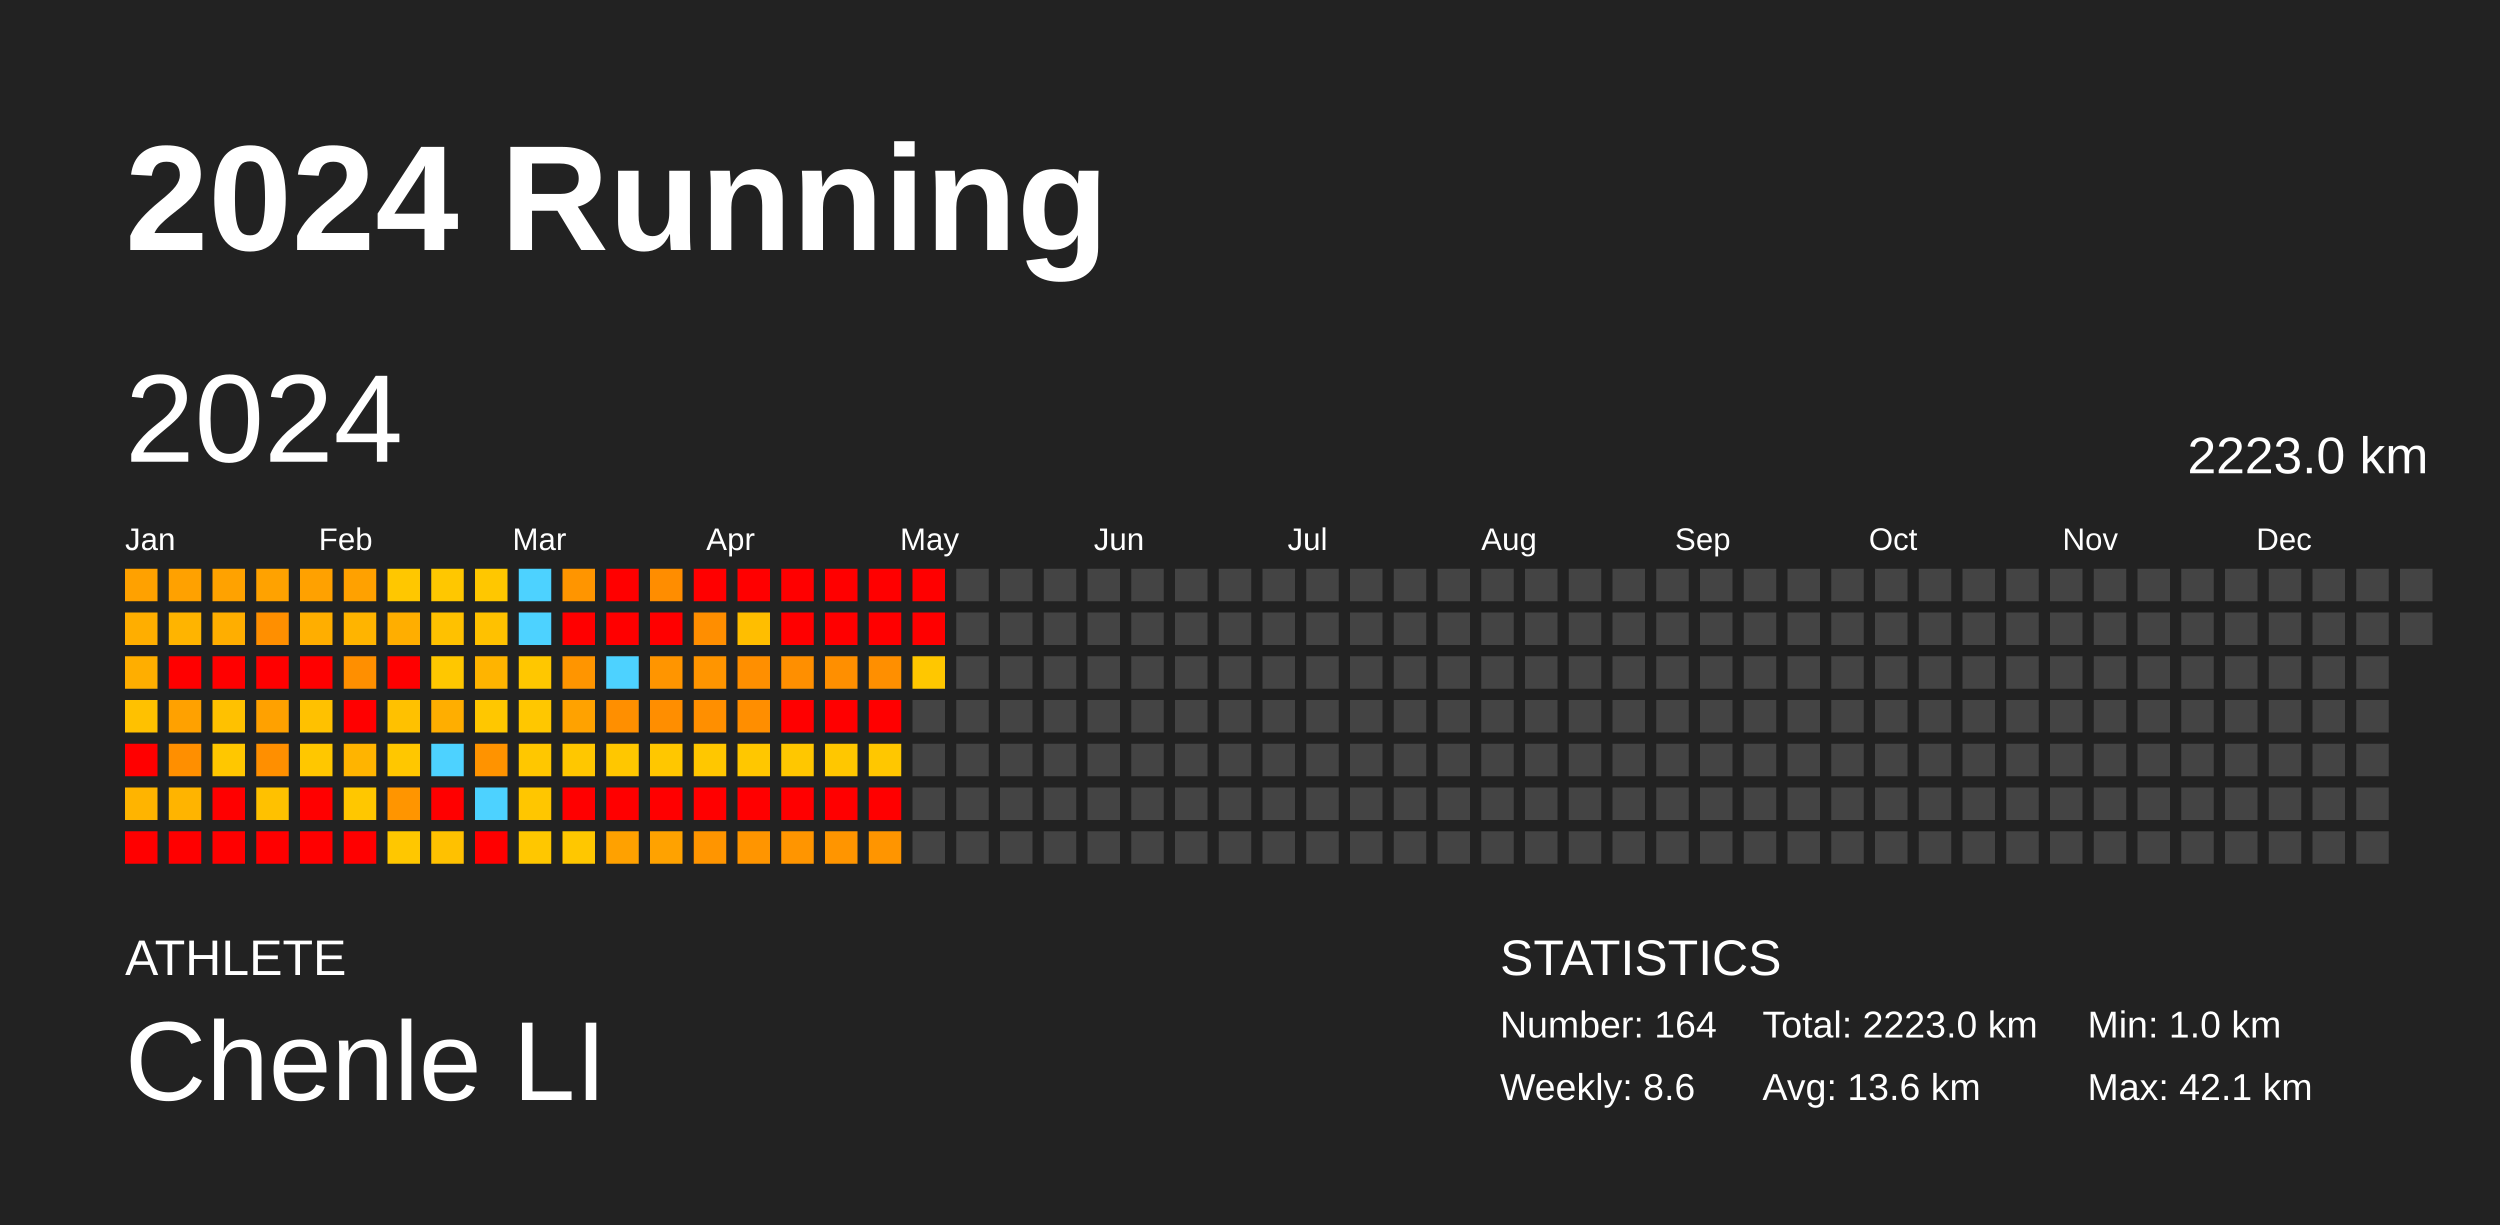
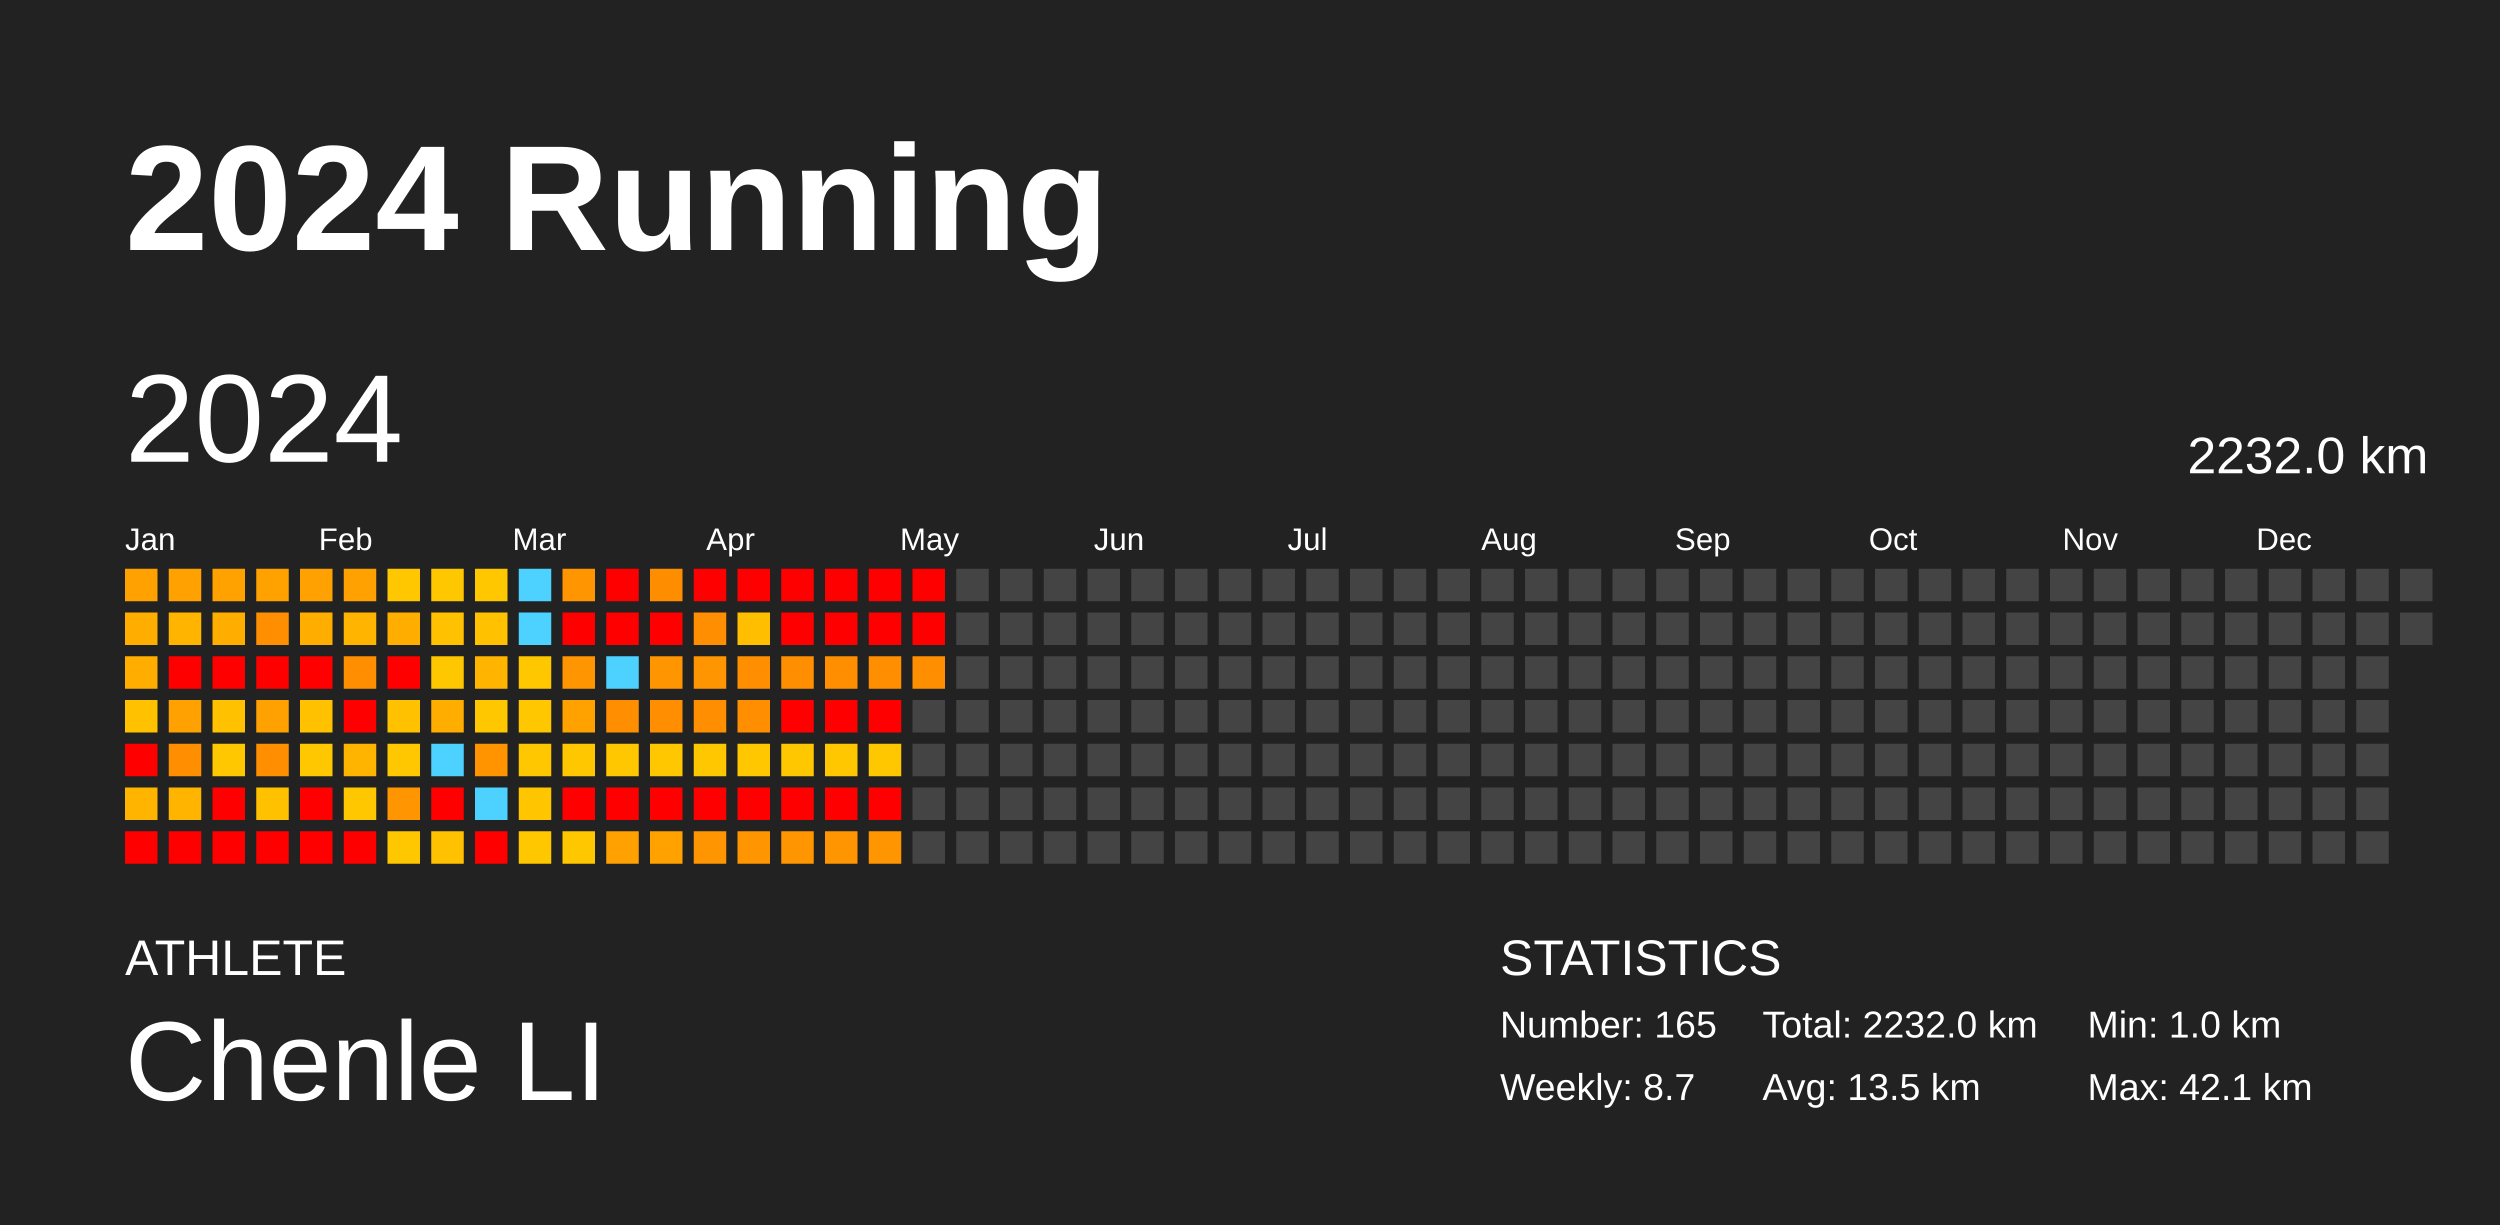
<svg xmlns="http://www.w3.org/2000/svg" baseProfile="full" height="98mm" version="1.1" viewBox="0,0,200,98" width="200mm">
  <defs />
  <rect fill="#222222" height="98" width="200" x="0" y="0" />
  <text fill="#FFFFFF" style="font-size:12px; font-family:Arial; font-weight:bold;" x="10" y="20">2024 Running</text>
  <text fill="#FFFFFF" style="font-size:4px; font-family:Arial" x="10" y="78">ATHLETE</text>
  <text fill="#FFFFFF" style="font-size:9px; font-family:Arial" x="10" y="88">Chenle LI</text>
  <text fill="#FFFFFF" style="font-size:4px; font-family:Arial" x="120" y="78">STATISTICS</text>
-   <text fill="#FFFFFF" style="font-size:3px; font-family:Arial" x="120" y="83">Number: 164</text>
-   <text fill="#FFFFFF" style="font-size:3px; font-family:Arial" x="120" y="88">Weekly: 8.6</text>
-   <text fill="#FFFFFF" style="font-size:3px; font-family:Arial" x="141" y="83">Total: 2223.0 km</text>
-   <text fill="#FFFFFF" style="font-size:3px; font-family:Arial" x="141" y="88">Avg: 13.6 km</text>
+   <text fill="#FFFFFF" style="font-size:3px; font-family:Arial" x="120" y="83">Number: 165</text>
+   <text fill="#FFFFFF" style="font-size:3px; font-family:Arial" x="120" y="88">Weekly: 8.7</text>
+   <text fill="#FFFFFF" style="font-size:3px; font-family:Arial" x="141" y="83">Total: 2232.0 km</text>
+   <text fill="#FFFFFF" style="font-size:3px; font-family:Arial" x="141" y="88">Avg: 13.5 km</text>
  <text fill="#FFFFFF" style="font-size:3px; font-family:Arial" x="167" y="83">Min: 1.0 km</text>
  <text fill="#FFFFFF" style="font-size:3px; font-family:Arial" x="167" y="88">Max: 42.1 km</text>
  <text dominant-baseline="hanging" fill="#FFFFFF" style="font-size:10.0px; font-family:Arial;" x="10" y="30">2024</text>
-   <text dominant-baseline="hanging" fill="#FFFFFF" style="font-size:4.125px; font-family:Arial;" x="175" y="35">2223.0 km</text>
+   <text dominant-baseline="hanging" fill="#FFFFFF" style="font-size:4.125px; font-family:Arial;" x="175" y="35">2232.0 km</text>
  <text fill="#FFFFFF" style="font-size:2.5px; font-family:Arial" x="10.0" y="44">Jan</text>
  <text fill="#FFFFFF" style="font-size:2.5px; font-family:Arial" x="25.5" y="44">Feb</text>
  <text fill="#FFFFFF" style="font-size:2.5px; font-family:Arial" x="41.0" y="44">Mar</text>
  <text fill="#FFFFFF" style="font-size:2.5px; font-family:Arial" x="56.5" y="44">Apr</text>
  <text fill="#FFFFFF" style="font-size:2.5px; font-family:Arial" x="72.0" y="44">May</text>
  <text fill="#FFFFFF" style="font-size:2.5px; font-family:Arial" x="87.5" y="44">Jun</text>
  <text fill="#FFFFFF" style="font-size:2.5px; font-family:Arial" x="103.0" y="44">Jul</text>
  <text fill="#FFFFFF" style="font-size:2.5px; font-family:Arial" x="118.5" y="44">Aug</text>
  <text fill="#FFFFFF" style="font-size:2.5px; font-family:Arial" x="134.0" y="44">Sep</text>
  <text fill="#FFFFFF" style="font-size:2.5px; font-family:Arial" x="149.5" y="44">Oct</text>
  <text fill="#FFFFFF" style="font-size:2.5px; font-family:Arial" x="165.0" y="44">Nov</text>
  <text fill="#FFFFFF" style="font-size:2.5px; font-family:Arial" x="180.5" y="44">Dec</text>
  <rect fill="#ffa100" height="2.6" width="2.6" x="10.0" y="45.5" />
  <rect fill="#ffae00" height="2.6" width="2.6" x="10.0" y="49.0" />
  <rect fill="#ffae00" height="2.6" width="2.6" x="10.0" y="52.5" />
  <rect fill="#ffc100" height="2.6" width="2.6" x="10.0" y="56.0" />
  <rect fill="red" height="2.6" width="2.6" x="10.0" y="59.5" />
  <rect fill="#ffb400" height="2.6" width="2.6" x="10.0" y="63.0" />
  <rect fill="red" height="2.6" width="2.6" x="10.0" y="66.5" />
  <rect fill="#ffa100" height="2.6" width="2.6" x="13.5" y="45.5" />
  <rect fill="#ffb400" height="2.6" width="2.6" x="13.5" y="49.0" />
  <rect fill="red" height="2.6" width="2.6" x="13.5" y="52.5" />
  <rect fill="#ffa100" height="2.6" width="2.6" x="13.5" y="56.0" />
  <rect fill="#ff8f00" height="2.6" width="2.6" x="13.5" y="59.5" />
  <rect fill="#ffb400" height="2.6" width="2.6" x="13.5" y="63.0" />
  <rect fill="red" height="2.6" width="2.6" x="13.5" y="66.5" />
  <rect fill="#ffa200" height="2.6" width="2.6" x="17.0" y="45.5" />
  <rect fill="#ffae00" height="2.6" width="2.6" x="17.0" y="49.0" />
  <rect fill="red" height="2.6" width="2.6" x="17.0" y="52.5" />
  <rect fill="#ffc100" height="2.6" width="2.6" x="17.0" y="56.0" />
  <rect fill="#ffc700" height="2.6" width="2.6" x="17.0" y="59.5" />
  <rect fill="red" height="2.6" width="2.6" x="17.0" y="63.0" />
  <rect fill="red" height="2.6" width="2.6" x="17.0" y="66.5" />
  <rect fill="#ffa200" height="2.6" width="2.6" x="20.5" y="45.5" />
  <rect fill="#ff8f00" height="2.6" width="2.6" x="20.5" y="49.0" />
  <rect fill="red" height="2.6" width="2.6" x="20.5" y="52.5" />
  <rect fill="#ffa100" height="2.6" width="2.6" x="20.5" y="56.0" />
  <rect fill="#ff8f00" height="2.6" width="2.6" x="20.5" y="59.5" />
  <rect fill="#ffc100" height="2.6" width="2.6" x="20.5" y="63.0" />
  <rect fill="red" height="2.6" width="2.6" x="20.5" y="66.5" />
  <rect fill="#ffa100" height="2.6" width="2.6" x="24.0" y="45.5" />
  <rect fill="#ffae00" height="2.6" width="2.6" x="24.0" y="49.0" />
  <rect fill="red" height="2.6" width="2.6" x="24.0" y="52.5" />
  <rect fill="#ffc100" height="2.6" width="2.6" x="24.0" y="56.0" />
  <rect fill="#ffc700" height="2.6" width="2.6" x="24.0" y="59.5" />
  <rect fill="red" height="2.6" width="2.6" x="24.0" y="63.0" />
  <rect fill="red" height="2.6" width="2.6" x="24.0" y="66.5" />
  <rect fill="#ffa100" height="2.6" width="2.6" x="27.5" y="45.5" />
  <rect fill="#ffb400" height="2.6" width="2.6" x="27.5" y="49.0" />
  <rect fill="#ff8f00" height="2.6" width="2.6" x="27.5" y="52.5" />
  <rect fill="red" height="2.6" width="2.6" x="27.5" y="56.0" />
  <rect fill="#ffb400" height="2.6" width="2.6" x="27.5" y="59.5" />
  <rect fill="#ffc700" height="2.6" width="2.6" x="27.5" y="63.0" />
  <rect fill="red" height="2.6" width="2.6" x="27.5" y="66.5" />
  <rect fill="#ffc700" height="2.6" width="2.6" x="31.0" y="45.5" />
  <rect fill="#ffae00" height="2.6" width="2.6" x="31.0" y="49.0" />
  <rect fill="red" height="2.6" width="2.6" x="31.0" y="52.5" />
  <rect fill="#ffc100" height="2.6" width="2.6" x="31.0" y="56.0" />
  <rect fill="#ffc700" height="2.6" width="2.6" x="31.0" y="59.5" />
  <rect fill="#ff9500" height="2.6" width="2.6" x="31.0" y="63.0" />
  <rect fill="#ffc700" height="2.6" width="2.6" x="31.0" y="66.5" />
  <rect fill="#ffc700" height="2.6" width="2.6" x="34.5" y="45.5" />
  <rect fill="#ffc100" height="2.6" width="2.6" x="34.5" y="49.0" />
  <rect fill="#ffc700" height="2.6" width="2.6" x="34.5" y="52.5" />
  <rect fill="#ffae00" height="2.6" width="2.6" x="34.5" y="56.0" />
  <rect fill="#4dd2ff" height="2.6" width="2.6" x="34.5" y="59.5" />
  <rect fill="red" height="2.6" width="2.6" x="34.5" y="63.0" />
  <rect fill="#ffc100" height="2.6" width="2.6" x="34.5" y="66.5" />
  <rect fill="#ffc700" height="2.6" width="2.6" x="38.0" y="45.5" />
  <rect fill="#ffc100" height="2.6" width="2.6" x="38.0" y="49.0" />
  <rect fill="#ffb400" height="2.6" width="2.6" x="38.0" y="52.5" />
  <rect fill="#ffc700" height="2.6" width="2.6" x="38.0" y="56.0" />
  <rect fill="#ff9300" height="2.6" width="2.6" x="38.0" y="59.5" />
  <rect fill="#4dd2ff" height="2.6" width="2.6" x="38.0" y="63.0" />
  <rect fill="red" height="2.6" width="2.6" x="38.0" y="66.5" />
  <rect fill="#4dd2ff" height="2.6" width="2.6" x="41.5" y="45.5" />
  <rect fill="#4dd2ff" height="2.6" width="2.6" x="41.5" y="49.0" />
  <rect fill="#ffc700" height="2.6" width="2.6" x="41.5" y="52.5" />
  <rect fill="#ffc700" height="2.6" width="2.6" x="41.5" y="56.0" />
  <rect fill="#ffc700" height="2.6" width="2.6" x="41.5" y="59.5" />
  <rect fill="#ffc600" height="2.6" width="2.6" x="41.5" y="63.0" />
  <rect fill="#ffc700" height="2.6" width="2.6" x="41.5" y="66.5" />
  <rect fill="#ff9500" height="2.6" width="2.6" x="45.0" y="45.5" />
  <rect fill="red" height="2.6" width="2.6" x="45.0" y="49.0" />
  <rect fill="#ff9500" height="2.6" width="2.6" x="45.0" y="52.5" />
  <rect fill="#ffa200" height="2.6" width="2.6" x="45.0" y="56.0" />
  <rect fill="#ffc700" height="2.6" width="2.6" x="45.0" y="59.5" />
  <rect fill="red" height="2.6" width="2.6" x="45.0" y="63.0" />
  <rect fill="#ffc700" height="2.6" width="2.6" x="45.0" y="66.5" />
  <rect fill="red" height="2.6" width="2.6" x="48.5" y="45.5" />
  <rect fill="red" height="2.6" width="2.6" x="48.5" y="49.0" />
  <rect fill="#4dd2ff" height="2.6" width="2.6" x="48.5" y="52.5" />
  <rect fill="#ff8f00" height="2.6" width="2.6" x="48.5" y="56.0" />
  <rect fill="#ffc700" height="2.6" width="2.6" x="48.5" y="59.5" />
  <rect fill="red" height="2.6" width="2.6" x="48.5" y="63.0" />
  <rect fill="#ffa100" height="2.6" width="2.6" x="48.5" y="66.5" />
  <rect fill="#ff8d00" height="2.6" width="2.6" x="52.0" y="45.5" />
  <rect fill="red" height="2.6" width="2.6" x="52.0" y="49.0" />
  <rect fill="#ff9500" height="2.6" width="2.6" x="52.0" y="52.5" />
  <rect fill="#ff8e00" height="2.6" width="2.6" x="52.0" y="56.0" />
  <rect fill="#ffc700" height="2.6" width="2.6" x="52.0" y="59.5" />
  <rect fill="red" height="2.6" width="2.6" x="52.0" y="63.0" />
  <rect fill="#ffa200" height="2.6" width="2.6" x="52.0" y="66.5" />
  <rect fill="red" height="2.6" width="2.6" x="55.5" y="45.5" />
  <rect fill="#ff8e00" height="2.6" width="2.6" x="55.5" y="49.0" />
  <rect fill="#ff9500" height="2.6" width="2.6" x="55.5" y="52.5" />
  <rect fill="#ff8f00" height="2.6" width="2.6" x="55.5" y="56.0" />
  <rect fill="#ffc700" height="2.6" width="2.6" x="55.5" y="59.5" />
  <rect fill="red" height="2.6" width="2.6" x="55.5" y="63.0" />
  <rect fill="#ff9500" height="2.6" width="2.6" x="55.5" y="66.5" />
  <rect fill="red" height="2.6" width="2.6" x="59.0" y="45.5" />
  <rect fill="#ffbe00" height="2.6" width="2.6" x="59.0" y="49.0" />
  <rect fill="#ff8f00" height="2.6" width="2.6" x="59.0" y="52.5" />
  <rect fill="#ff8e00" height="2.6" width="2.6" x="59.0" y="56.0" />
  <rect fill="#ffc700" height="2.6" width="2.6" x="59.0" y="59.5" />
  <rect fill="red" height="2.6" width="2.6" x="59.0" y="63.0" />
  <rect fill="#ff9500" height="2.6" width="2.6" x="59.0" y="66.5" />
  <rect fill="red" height="2.6" width="2.6" x="62.5" y="45.5" />
  <rect fill="red" height="2.6" width="2.6" x="62.5" y="49.0" />
  <rect fill="#ff8f00" height="2.6" width="2.6" x="62.5" y="52.5" />
  <rect fill="red" height="2.6" width="2.6" x="62.5" y="56.0" />
  <rect fill="#ffc700" height="2.6" width="2.6" x="62.5" y="59.5" />
  <rect fill="red" height="2.6" width="2.6" x="62.5" y="63.0" />
  <rect fill="#ff9500" height="2.6" width="2.6" x="62.5" y="66.5" />
  <rect fill="red" height="2.6" width="2.6" x="66.0" y="45.5" />
  <rect fill="red" height="2.6" width="2.6" x="66.0" y="49.0" />
  <rect fill="#ff8f00" height="2.6" width="2.6" x="66.0" y="52.5" />
  <rect fill="red" height="2.6" width="2.6" x="66.0" y="56.0" />
  <rect fill="#ffc700" height="2.6" width="2.6" x="66.0" y="59.5" />
  <rect fill="red" height="2.6" width="2.6" x="66.0" y="63.0" />
  <rect fill="#ff9500" height="2.6" width="2.6" x="66.0" y="66.5" />
  <rect fill="red" height="2.6" width="2.6" x="69.5" y="45.5" />
  <rect fill="red" height="2.6" width="2.6" x="69.5" y="49.0" />
  <rect fill="#ff8f00" height="2.6" width="2.6" x="69.5" y="52.5" />
  <rect fill="red" height="2.6" width="2.6" x="69.5" y="56.0" />
  <rect fill="#ffc700" height="2.6" width="2.6" x="69.5" y="59.5" />
  <rect fill="red" height="2.6" width="2.6" x="69.5" y="63.0" />
  <rect fill="#ff9500" height="2.6" width="2.6" x="69.5" y="66.5" />
  <rect fill="red" height="2.6" width="2.6" x="73.0" y="45.5" />
  <rect fill="red" height="2.6" width="2.6" x="73.0" y="49.0" />
-   <rect fill="#ffc700" height="2.6" width="2.6" x="73.0" y="52.5" />
+   <rect fill="#ff8f00" height="2.6" width="2.6" x="73.0" y="52.5" />
  <rect fill="#444444" height="2.6" width="2.6" x="73.0" y="56.0" />
  <rect fill="#444444" height="2.6" width="2.6" x="73.0" y="59.5" />
  <rect fill="#444444" height="2.6" width="2.6" x="73.0" y="63.0" />
  <rect fill="#444444" height="2.6" width="2.6" x="73.0" y="66.5" />
  <rect fill="#444444" height="2.6" width="2.6" x="76.5" y="45.5" />
  <rect fill="#444444" height="2.6" width="2.6" x="76.5" y="49.0" />
  <rect fill="#444444" height="2.6" width="2.6" x="76.5" y="52.5" />
  <rect fill="#444444" height="2.6" width="2.6" x="76.5" y="56.0" />
  <rect fill="#444444" height="2.6" width="2.6" x="76.5" y="59.5" />
  <rect fill="#444444" height="2.6" width="2.6" x="76.5" y="63.0" />
  <rect fill="#444444" height="2.6" width="2.6" x="76.5" y="66.5" />
  <rect fill="#444444" height="2.6" width="2.6" x="80.0" y="45.5" />
  <rect fill="#444444" height="2.6" width="2.6" x="80.0" y="49.0" />
  <rect fill="#444444" height="2.6" width="2.6" x="80.0" y="52.5" />
  <rect fill="#444444" height="2.6" width="2.6" x="80.0" y="56.0" />
  <rect fill="#444444" height="2.6" width="2.6" x="80.0" y="59.5" />
  <rect fill="#444444" height="2.6" width="2.6" x="80.0" y="63.0" />
  <rect fill="#444444" height="2.6" width="2.6" x="80.0" y="66.5" />
  <rect fill="#444444" height="2.6" width="2.6" x="83.5" y="45.5" />
  <rect fill="#444444" height="2.6" width="2.6" x="83.5" y="49.0" />
  <rect fill="#444444" height="2.6" width="2.6" x="83.5" y="52.5" />
  <rect fill="#444444" height="2.6" width="2.6" x="83.5" y="56.0" />
  <rect fill="#444444" height="2.6" width="2.6" x="83.5" y="59.5" />
  <rect fill="#444444" height="2.6" width="2.6" x="83.5" y="63.0" />
  <rect fill="#444444" height="2.6" width="2.6" x="83.5" y="66.5" />
  <rect fill="#444444" height="2.6" width="2.6" x="87.0" y="45.5" />
  <rect fill="#444444" height="2.6" width="2.6" x="87.0" y="49.0" />
  <rect fill="#444444" height="2.6" width="2.6" x="87.0" y="52.5" />
  <rect fill="#444444" height="2.6" width="2.6" x="87.0" y="56.0" />
  <rect fill="#444444" height="2.6" width="2.6" x="87.0" y="59.5" />
  <rect fill="#444444" height="2.6" width="2.6" x="87.0" y="63.0" />
  <rect fill="#444444" height="2.6" width="2.6" x="87.0" y="66.5" />
  <rect fill="#444444" height="2.6" width="2.6" x="90.5" y="45.5" />
  <rect fill="#444444" height="2.6" width="2.6" x="90.5" y="49.0" />
  <rect fill="#444444" height="2.6" width="2.6" x="90.5" y="52.5" />
  <rect fill="#444444" height="2.6" width="2.6" x="90.5" y="56.0" />
  <rect fill="#444444" height="2.6" width="2.6" x="90.5" y="59.5" />
  <rect fill="#444444" height="2.6" width="2.6" x="90.5" y="63.0" />
  <rect fill="#444444" height="2.6" width="2.6" x="90.5" y="66.5" />
  <rect fill="#444444" height="2.6" width="2.6" x="94.0" y="45.5" />
  <rect fill="#444444" height="2.6" width="2.6" x="94.0" y="49.0" />
  <rect fill="#444444" height="2.6" width="2.6" x="94.0" y="52.5" />
  <rect fill="#444444" height="2.6" width="2.6" x="94.0" y="56.0" />
  <rect fill="#444444" height="2.6" width="2.6" x="94.0" y="59.5" />
  <rect fill="#444444" height="2.6" width="2.6" x="94.0" y="63.0" />
  <rect fill="#444444" height="2.6" width="2.6" x="94.0" y="66.5" />
  <rect fill="#444444" height="2.6" width="2.6" x="97.5" y="45.5" />
  <rect fill="#444444" height="2.6" width="2.6" x="97.5" y="49.0" />
  <rect fill="#444444" height="2.6" width="2.6" x="97.5" y="52.5" />
  <rect fill="#444444" height="2.6" width="2.6" x="97.5" y="56.0" />
  <rect fill="#444444" height="2.6" width="2.6" x="97.5" y="59.5" />
  <rect fill="#444444" height="2.6" width="2.6" x="97.5" y="63.0" />
  <rect fill="#444444" height="2.6" width="2.6" x="97.5" y="66.5" />
  <rect fill="#444444" height="2.6" width="2.6" x="101.0" y="45.5" />
  <rect fill="#444444" height="2.6" width="2.6" x="101.0" y="49.0" />
  <rect fill="#444444" height="2.6" width="2.6" x="101.0" y="52.5" />
  <rect fill="#444444" height="2.6" width="2.6" x="101.0" y="56.0" />
  <rect fill="#444444" height="2.6" width="2.6" x="101.0" y="59.5" />
  <rect fill="#444444" height="2.6" width="2.6" x="101.0" y="63.0" />
  <rect fill="#444444" height="2.6" width="2.6" x="101.0" y="66.5" />
  <rect fill="#444444" height="2.6" width="2.6" x="104.5" y="45.5" />
  <rect fill="#444444" height="2.6" width="2.6" x="104.5" y="49.0" />
  <rect fill="#444444" height="2.6" width="2.6" x="104.5" y="52.5" />
  <rect fill="#444444" height="2.6" width="2.6" x="104.5" y="56.0" />
  <rect fill="#444444" height="2.6" width="2.6" x="104.5" y="59.5" />
  <rect fill="#444444" height="2.6" width="2.6" x="104.5" y="63.0" />
  <rect fill="#444444" height="2.6" width="2.6" x="104.5" y="66.5" />
  <rect fill="#444444" height="2.6" width="2.6" x="108.0" y="45.5" />
  <rect fill="#444444" height="2.6" width="2.6" x="108.0" y="49.0" />
  <rect fill="#444444" height="2.6" width="2.6" x="108.0" y="52.5" />
  <rect fill="#444444" height="2.6" width="2.6" x="108.0" y="56.0" />
  <rect fill="#444444" height="2.6" width="2.6" x="108.0" y="59.5" />
  <rect fill="#444444" height="2.6" width="2.6" x="108.0" y="63.0" />
  <rect fill="#444444" height="2.6" width="2.6" x="108.0" y="66.5" />
  <rect fill="#444444" height="2.6" width="2.6" x="111.5" y="45.5" />
  <rect fill="#444444" height="2.6" width="2.6" x="111.5" y="49.0" />
  <rect fill="#444444" height="2.6" width="2.6" x="111.5" y="52.5" />
  <rect fill="#444444" height="2.6" width="2.6" x="111.5" y="56.0" />
  <rect fill="#444444" height="2.6" width="2.6" x="111.5" y="59.5" />
  <rect fill="#444444" height="2.6" width="2.6" x="111.5" y="63.0" />
  <rect fill="#444444" height="2.6" width="2.6" x="111.5" y="66.5" />
  <rect fill="#444444" height="2.6" width="2.6" x="115.0" y="45.5" />
  <rect fill="#444444" height="2.6" width="2.6" x="115.0" y="49.0" />
  <rect fill="#444444" height="2.6" width="2.6" x="115.0" y="52.5" />
  <rect fill="#444444" height="2.6" width="2.6" x="115.0" y="56.0" />
  <rect fill="#444444" height="2.6" width="2.6" x="115.0" y="59.5" />
  <rect fill="#444444" height="2.6" width="2.6" x="115.0" y="63.0" />
  <rect fill="#444444" height="2.6" width="2.6" x="115.0" y="66.5" />
  <rect fill="#444444" height="2.6" width="2.6" x="118.5" y="45.5" />
  <rect fill="#444444" height="2.6" width="2.6" x="118.5" y="49.0" />
  <rect fill="#444444" height="2.6" width="2.6" x="118.5" y="52.5" />
  <rect fill="#444444" height="2.6" width="2.6" x="118.5" y="56.0" />
  <rect fill="#444444" height="2.6" width="2.6" x="118.5" y="59.5" />
  <rect fill="#444444" height="2.6" width="2.6" x="118.5" y="63.0" />
  <rect fill="#444444" height="2.6" width="2.6" x="118.5" y="66.5" />
  <rect fill="#444444" height="2.6" width="2.6" x="122.0" y="45.5" />
  <rect fill="#444444" height="2.6" width="2.6" x="122.0" y="49.0" />
  <rect fill="#444444" height="2.6" width="2.6" x="122.0" y="52.5" />
  <rect fill="#444444" height="2.6" width="2.6" x="122.0" y="56.0" />
  <rect fill="#444444" height="2.6" width="2.6" x="122.0" y="59.5" />
  <rect fill="#444444" height="2.6" width="2.6" x="122.0" y="63.0" />
  <rect fill="#444444" height="2.6" width="2.6" x="122.0" y="66.5" />
  <rect fill="#444444" height="2.6" width="2.6" x="125.5" y="45.5" />
  <rect fill="#444444" height="2.6" width="2.6" x="125.5" y="49.0" />
  <rect fill="#444444" height="2.6" width="2.6" x="125.5" y="52.5" />
  <rect fill="#444444" height="2.6" width="2.6" x="125.5" y="56.0" />
  <rect fill="#444444" height="2.6" width="2.6" x="125.5" y="59.5" />
  <rect fill="#444444" height="2.6" width="2.6" x="125.5" y="63.0" />
  <rect fill="#444444" height="2.6" width="2.6" x="125.5" y="66.5" />
  <rect fill="#444444" height="2.6" width="2.6" x="129.0" y="45.5" />
  <rect fill="#444444" height="2.6" width="2.6" x="129.0" y="49.0" />
  <rect fill="#444444" height="2.6" width="2.6" x="129.0" y="52.5" />
  <rect fill="#444444" height="2.6" width="2.6" x="129.0" y="56.0" />
  <rect fill="#444444" height="2.6" width="2.6" x="129.0" y="59.5" />
  <rect fill="#444444" height="2.6" width="2.6" x="129.0" y="63.0" />
  <rect fill="#444444" height="2.6" width="2.6" x="129.0" y="66.5" />
  <rect fill="#444444" height="2.6" width="2.6" x="132.5" y="45.5" />
  <rect fill="#444444" height="2.6" width="2.6" x="132.5" y="49.0" />
  <rect fill="#444444" height="2.6" width="2.6" x="132.5" y="52.5" />
  <rect fill="#444444" height="2.6" width="2.6" x="132.5" y="56.0" />
  <rect fill="#444444" height="2.6" width="2.6" x="132.5" y="59.5" />
  <rect fill="#444444" height="2.6" width="2.6" x="132.5" y="63.0" />
  <rect fill="#444444" height="2.6" width="2.6" x="132.5" y="66.5" />
  <rect fill="#444444" height="2.6" width="2.6" x="136.0" y="45.5" />
  <rect fill="#444444" height="2.6" width="2.6" x="136.0" y="49.0" />
  <rect fill="#444444" height="2.6" width="2.6" x="136.0" y="52.5" />
  <rect fill="#444444" height="2.6" width="2.6" x="136.0" y="56.0" />
  <rect fill="#444444" height="2.6" width="2.6" x="136.0" y="59.5" />
  <rect fill="#444444" height="2.6" width="2.6" x="136.0" y="63.0" />
  <rect fill="#444444" height="2.6" width="2.6" x="136.0" y="66.5" />
  <rect fill="#444444" height="2.6" width="2.6" x="139.5" y="45.5" />
  <rect fill="#444444" height="2.6" width="2.6" x="139.5" y="49.0" />
  <rect fill="#444444" height="2.6" width="2.6" x="139.5" y="52.5" />
  <rect fill="#444444" height="2.6" width="2.6" x="139.5" y="56.0" />
  <rect fill="#444444" height="2.6" width="2.6" x="139.5" y="59.5" />
  <rect fill="#444444" height="2.6" width="2.6" x="139.5" y="63.0" />
  <rect fill="#444444" height="2.6" width="2.6" x="139.5" y="66.5" />
  <rect fill="#444444" height="2.6" width="2.6" x="143.0" y="45.5" />
  <rect fill="#444444" height="2.6" width="2.6" x="143.0" y="49.0" />
  <rect fill="#444444" height="2.6" width="2.6" x="143.0" y="52.5" />
  <rect fill="#444444" height="2.6" width="2.6" x="143.0" y="56.0" />
  <rect fill="#444444" height="2.6" width="2.6" x="143.0" y="59.5" />
  <rect fill="#444444" height="2.6" width="2.6" x="143.0" y="63.0" />
  <rect fill="#444444" height="2.6" width="2.6" x="143.0" y="66.5" />
  <rect fill="#444444" height="2.6" width="2.6" x="146.5" y="45.5" />
  <rect fill="#444444" height="2.6" width="2.6" x="146.5" y="49.0" />
  <rect fill="#444444" height="2.6" width="2.6" x="146.5" y="52.5" />
  <rect fill="#444444" height="2.6" width="2.6" x="146.5" y="56.0" />
  <rect fill="#444444" height="2.6" width="2.6" x="146.5" y="59.5" />
  <rect fill="#444444" height="2.6" width="2.6" x="146.5" y="63.0" />
  <rect fill="#444444" height="2.6" width="2.6" x="146.5" y="66.5" />
  <rect fill="#444444" height="2.6" width="2.6" x="150.0" y="45.5" />
  <rect fill="#444444" height="2.6" width="2.6" x="150.0" y="49.0" />
  <rect fill="#444444" height="2.6" width="2.6" x="150.0" y="52.5" />
  <rect fill="#444444" height="2.6" width="2.6" x="150.0" y="56.0" />
  <rect fill="#444444" height="2.6" width="2.6" x="150.0" y="59.5" />
  <rect fill="#444444" height="2.6" width="2.6" x="150.0" y="63.0" />
  <rect fill="#444444" height="2.6" width="2.6" x="150.0" y="66.5" />
  <rect fill="#444444" height="2.6" width="2.6" x="153.5" y="45.5" />
  <rect fill="#444444" height="2.6" width="2.6" x="153.5" y="49.0" />
  <rect fill="#444444" height="2.6" width="2.6" x="153.5" y="52.5" />
  <rect fill="#444444" height="2.6" width="2.6" x="153.5" y="56.0" />
  <rect fill="#444444" height="2.6" width="2.6" x="153.5" y="59.5" />
  <rect fill="#444444" height="2.6" width="2.6" x="153.5" y="63.0" />
  <rect fill="#444444" height="2.6" width="2.6" x="153.5" y="66.5" />
  <rect fill="#444444" height="2.6" width="2.6" x="157.0" y="45.5" />
  <rect fill="#444444" height="2.6" width="2.6" x="157.0" y="49.0" />
  <rect fill="#444444" height="2.6" width="2.6" x="157.0" y="52.5" />
  <rect fill="#444444" height="2.6" width="2.6" x="157.0" y="56.0" />
  <rect fill="#444444" height="2.6" width="2.6" x="157.0" y="59.5" />
  <rect fill="#444444" height="2.6" width="2.6" x="157.0" y="63.0" />
  <rect fill="#444444" height="2.6" width="2.6" x="157.0" y="66.5" />
  <rect fill="#444444" height="2.6" width="2.6" x="160.5" y="45.5" />
  <rect fill="#444444" height="2.6" width="2.6" x="160.5" y="49.0" />
  <rect fill="#444444" height="2.6" width="2.6" x="160.5" y="52.5" />
  <rect fill="#444444" height="2.6" width="2.6" x="160.5" y="56.0" />
  <rect fill="#444444" height="2.6" width="2.6" x="160.5" y="59.5" />
  <rect fill="#444444" height="2.6" width="2.6" x="160.5" y="63.0" />
  <rect fill="#444444" height="2.6" width="2.6" x="160.5" y="66.5" />
  <rect fill="#444444" height="2.6" width="2.6" x="164.0" y="45.5" />
  <rect fill="#444444" height="2.6" width="2.6" x="164.0" y="49.0" />
  <rect fill="#444444" height="2.6" width="2.6" x="164.0" y="52.5" />
  <rect fill="#444444" height="2.6" width="2.6" x="164.0" y="56.0" />
  <rect fill="#444444" height="2.6" width="2.6" x="164.0" y="59.5" />
  <rect fill="#444444" height="2.6" width="2.6" x="164.0" y="63.0" />
  <rect fill="#444444" height="2.6" width="2.6" x="164.0" y="66.5" />
  <rect fill="#444444" height="2.6" width="2.6" x="167.5" y="45.5" />
  <rect fill="#444444" height="2.6" width="2.6" x="167.5" y="49.0" />
  <rect fill="#444444" height="2.6" width="2.6" x="167.5" y="52.5" />
  <rect fill="#444444" height="2.6" width="2.6" x="167.5" y="56.0" />
  <rect fill="#444444" height="2.6" width="2.6" x="167.5" y="59.5" />
  <rect fill="#444444" height="2.6" width="2.6" x="167.5" y="63.0" />
  <rect fill="#444444" height="2.6" width="2.6" x="167.5" y="66.5" />
  <rect fill="#444444" height="2.6" width="2.6" x="171.0" y="45.5" />
  <rect fill="#444444" height="2.6" width="2.6" x="171.0" y="49.0" />
  <rect fill="#444444" height="2.6" width="2.6" x="171.0" y="52.5" />
  <rect fill="#444444" height="2.6" width="2.6" x="171.0" y="56.0" />
  <rect fill="#444444" height="2.6" width="2.6" x="171.0" y="59.5" />
  <rect fill="#444444" height="2.6" width="2.6" x="171.0" y="63.0" />
  <rect fill="#444444" height="2.6" width="2.6" x="171.0" y="66.5" />
  <rect fill="#444444" height="2.6" width="2.6" x="174.5" y="45.5" />
  <rect fill="#444444" height="2.6" width="2.6" x="174.5" y="49.0" />
  <rect fill="#444444" height="2.6" width="2.6" x="174.5" y="52.5" />
  <rect fill="#444444" height="2.6" width="2.6" x="174.5" y="56.0" />
  <rect fill="#444444" height="2.6" width="2.6" x="174.5" y="59.5" />
  <rect fill="#444444" height="2.6" width="2.6" x="174.5" y="63.0" />
  <rect fill="#444444" height="2.6" width="2.6" x="174.5" y="66.5" />
  <rect fill="#444444" height="2.6" width="2.6" x="178.0" y="45.5" />
  <rect fill="#444444" height="2.6" width="2.6" x="178.0" y="49.0" />
  <rect fill="#444444" height="2.6" width="2.6" x="178.0" y="52.5" />
  <rect fill="#444444" height="2.6" width="2.6" x="178.0" y="56.0" />
  <rect fill="#444444" height="2.6" width="2.6" x="178.0" y="59.5" />
  <rect fill="#444444" height="2.6" width="2.6" x="178.0" y="63.0" />
  <rect fill="#444444" height="2.6" width="2.6" x="178.0" y="66.5" />
  <rect fill="#444444" height="2.6" width="2.6" x="181.5" y="45.5" />
  <rect fill="#444444" height="2.6" width="2.6" x="181.5" y="49.0" />
  <rect fill="#444444" height="2.6" width="2.6" x="181.5" y="52.5" />
  <rect fill="#444444" height="2.6" width="2.6" x="181.5" y="56.0" />
  <rect fill="#444444" height="2.6" width="2.6" x="181.5" y="59.5" />
  <rect fill="#444444" height="2.6" width="2.6" x="181.5" y="63.0" />
  <rect fill="#444444" height="2.6" width="2.6" x="181.5" y="66.5" />
  <rect fill="#444444" height="2.6" width="2.6" x="185.0" y="45.5" />
  <rect fill="#444444" height="2.6" width="2.6" x="185.0" y="49.0" />
  <rect fill="#444444" height="2.6" width="2.6" x="185.0" y="52.5" />
  <rect fill="#444444" height="2.6" width="2.6" x="185.0" y="56.0" />
  <rect fill="#444444" height="2.6" width="2.6" x="185.0" y="59.5" />
  <rect fill="#444444" height="2.6" width="2.6" x="185.0" y="63.0" />
  <rect fill="#444444" height="2.6" width="2.6" x="185.0" y="66.5" />
  <rect fill="#444444" height="2.6" width="2.6" x="188.5" y="45.5" />
  <rect fill="#444444" height="2.6" width="2.6" x="188.5" y="49.0" />
  <rect fill="#444444" height="2.6" width="2.6" x="188.5" y="52.5" />
  <rect fill="#444444" height="2.6" width="2.6" x="188.5" y="56.0" />
  <rect fill="#444444" height="2.6" width="2.6" x="188.5" y="59.5" />
  <rect fill="#444444" height="2.6" width="2.6" x="188.5" y="63.0" />
  <rect fill="#444444" height="2.6" width="2.6" x="188.5" y="66.5" />
  <rect fill="#444444" height="2.6" width="2.6" x="192.0" y="45.5" />
  <rect fill="#444444" height="2.6" width="2.6" x="192.0" y="49.0" />
</svg>
